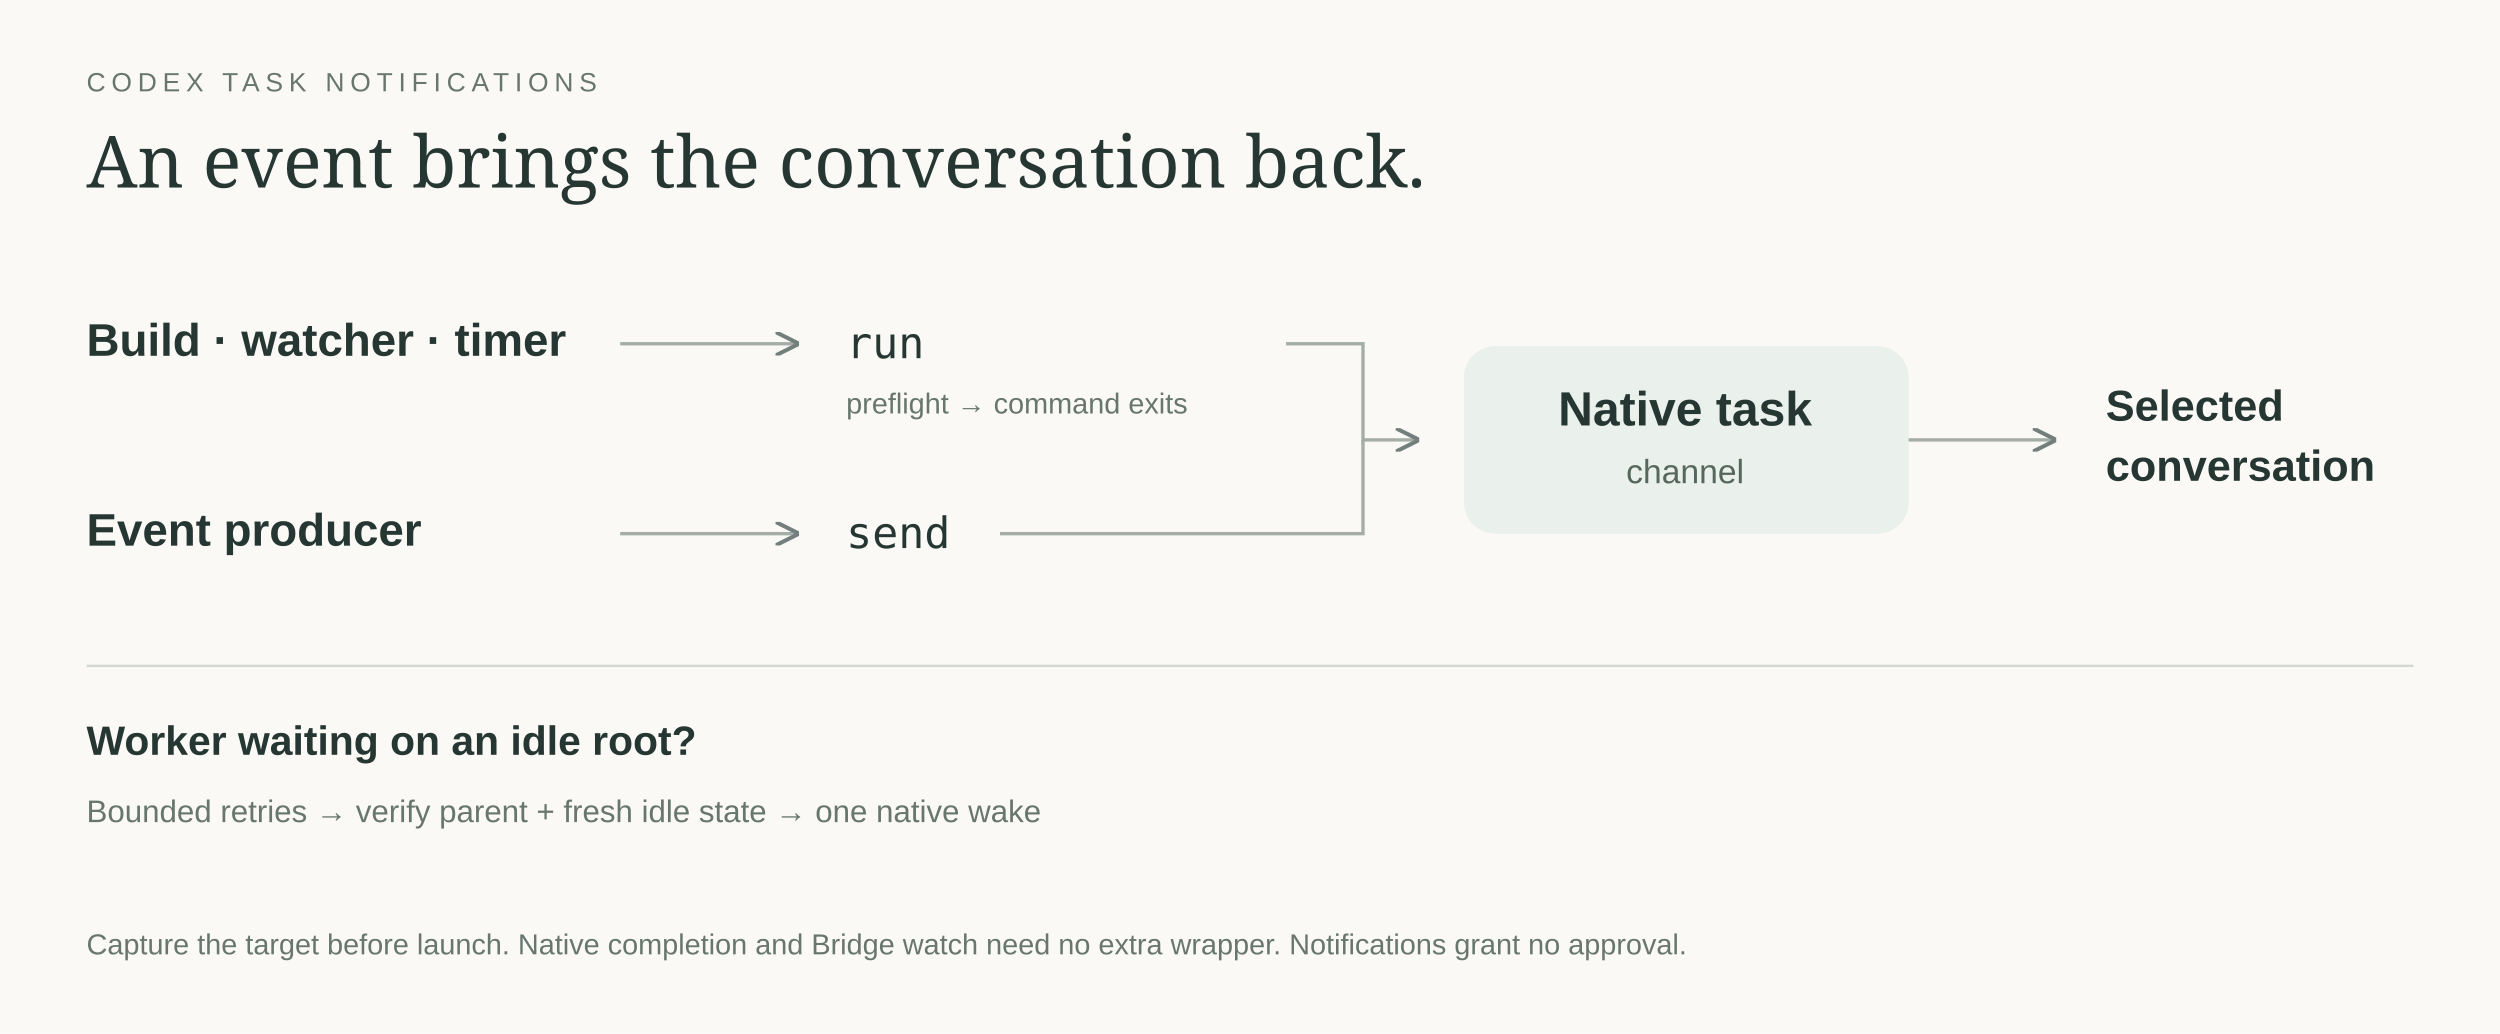
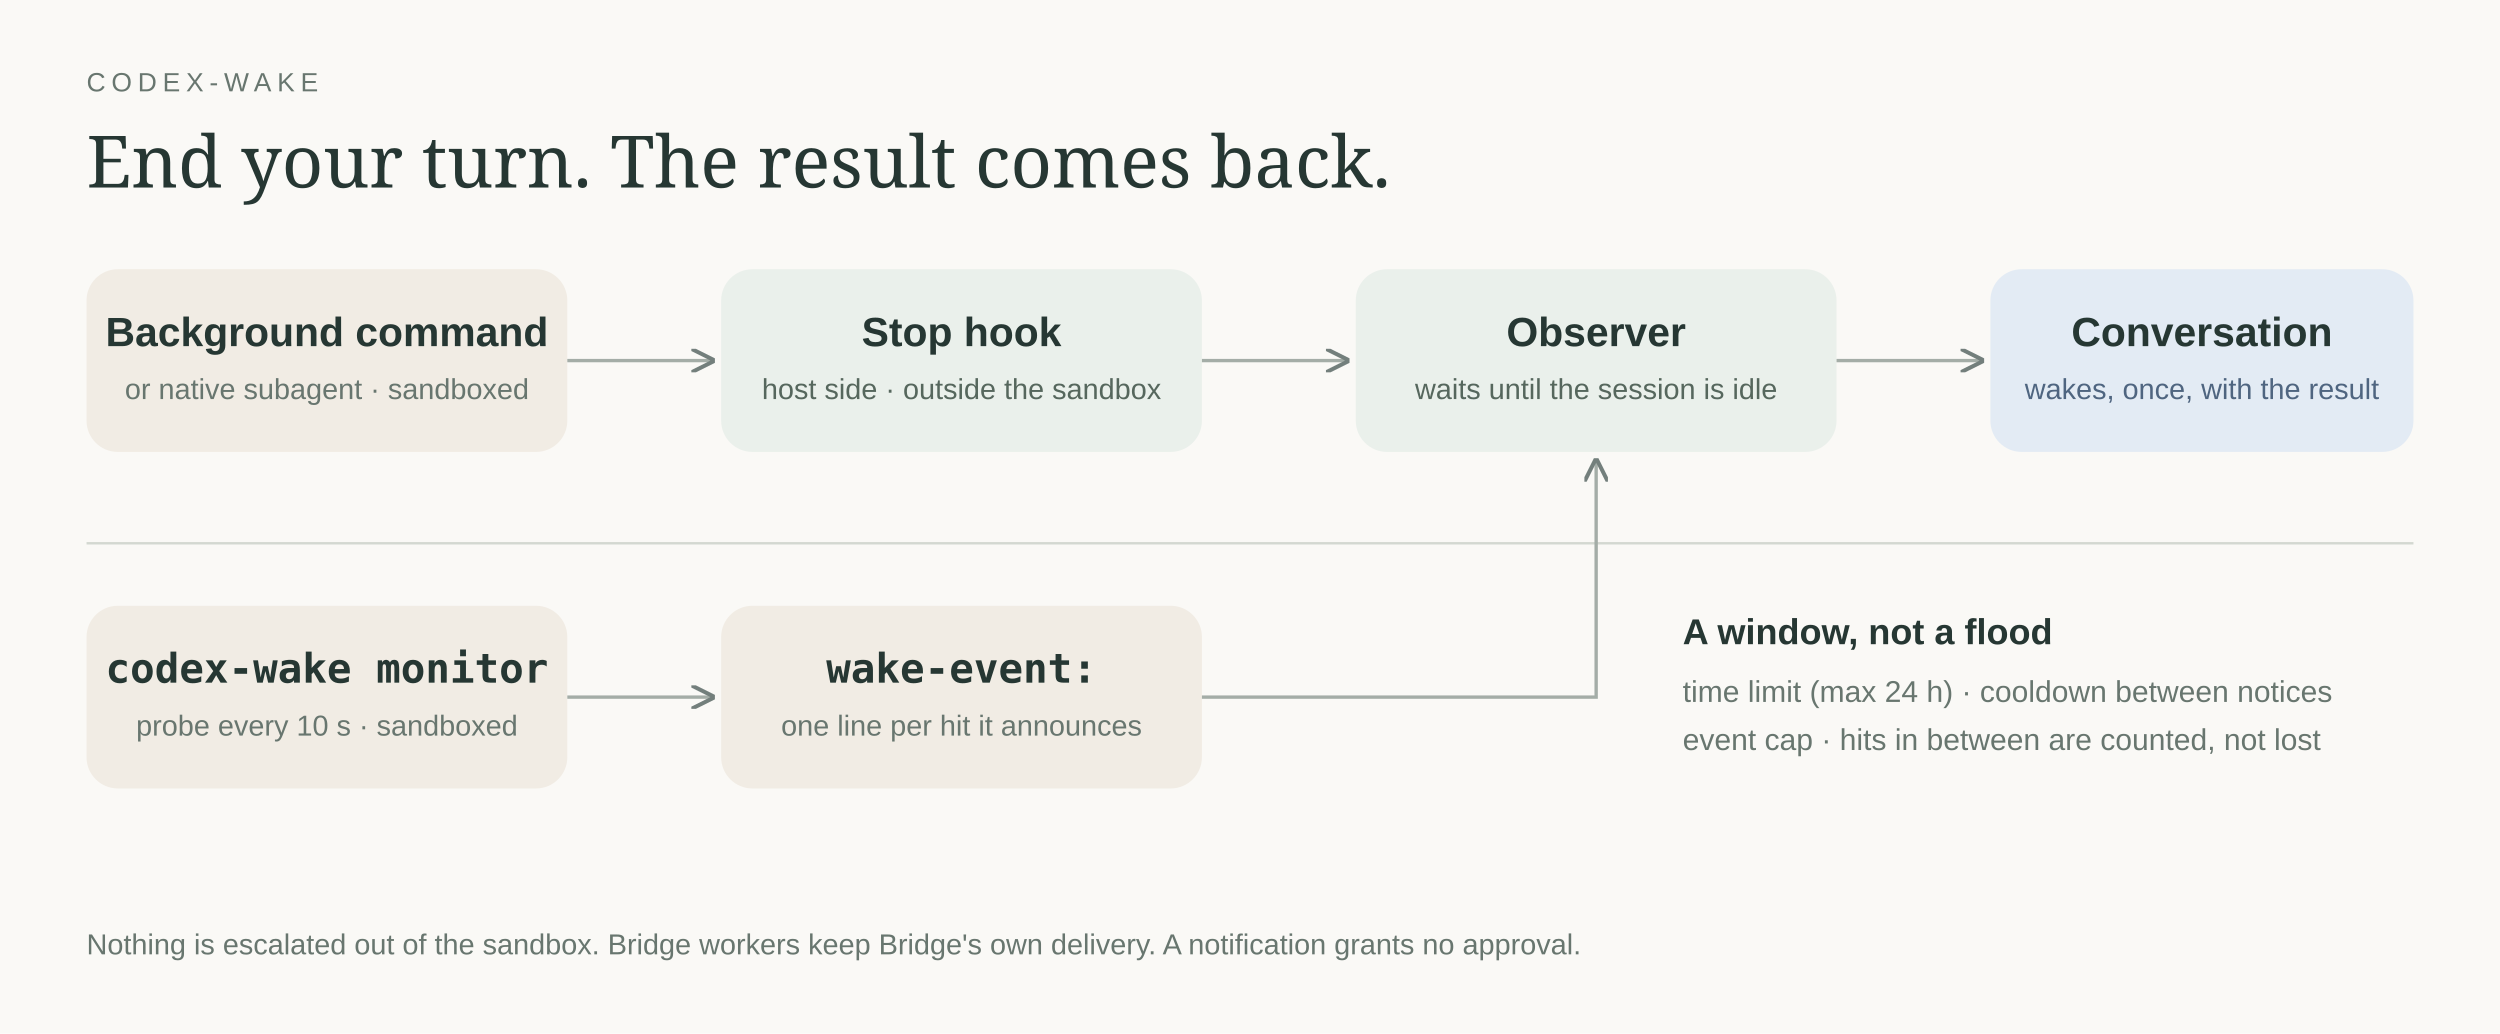
<svg xmlns="http://www.w3.org/2000/svg" width="1040" height="430" viewBox="0 0 1040 430" role="img" aria-labelledby="title desc">
  <defs>
    <marker id="arrow" markerWidth="7" markerHeight="7" refX="6" refY="3.5" orient="auto">
      <path d="M0 0L7 3.5L0 7" fill="none" stroke="#737f7c" stroke-width="1.2" />
    </marker>
  </defs>
  <rect width="1040" height="430" fill="#faf9f6" />
  <g font-family="Arial, Helvetica, sans-serif" fill="#263733">
-     <text x="36" y="38" font-size="11" letter-spacing="2.4" fill="#68766f">CODEX TASK NOTIFICATIONS</text>
-     <text x="36" y="78" font-family="Georgia, serif" font-size="30">An event brings the conversation back.</text>
-     <text x="36" y="148" font-size="19" font-weight="700">Build · watcher · timer</text>
-     <path d="M258 143H331" stroke="#a4ada7" stroke-width="1.4" fill="none" marker-end="url(#arrow)" />
-     <text x="352" y="149" font-family="monospace" font-size="18">run</text>
-     <text x="352" y="172" font-size="12" fill="#68766f">preflight → command exits</text>
-     <text x="36" y="227" font-size="19" font-weight="700">Event producer</text>
-     <path d="M258 222H331" stroke="#a4ada7" stroke-width="1.4" fill="none" marker-end="url(#arrow)" />
-     <text x="352" y="228" font-family="monospace" font-size="18">send</text>
-     <path d="M535 143H567V183H589" stroke="#a4ada7" stroke-width="1.4" fill="none" marker-end="url(#arrow)" />
-     <path d="M416 222H567V183" stroke="#a4ada7" stroke-width="1.4" fill="none" />
-     <rect x="609" y="144" width="185" height="78" rx="13" fill="#eaf0eb" />
-     <text x="701" y="177" text-anchor="middle" font-size="20" font-weight="700">Native task</text>
-     <text x="701" y="201" text-anchor="middle" font-size="14" fill="#56675d">channel</text>
-     <path d="M794 183H854" stroke="#a4ada7" stroke-width="1.4" fill="none" marker-end="url(#arrow)" />
-     <text x="876" y="175" font-size="18" font-weight="700">Selected</text>
-     <text x="876" y="200" font-size="18" font-weight="700">conversation</text>
-     <path d="M36 277H1004" stroke="#d3d8d1" />
-     <text x="36" y="314" font-size="17" font-weight="700">Worker waiting on an idle root?</text>
-     <text x="36" y="342" font-size="13" fill="#68766f">Bounded retries → verify parent + fresh idle state → one native wake</text>
-     <text x="36" y="397" font-size="12" fill="#68766f">Capture the target before launch. Native completion and Bridge watch need no extra wrapper. Notifications grant no approval.</text>
+     <text x="36" y="38" font-size="11" letter-spacing="2.4" fill="#68766f">CODEX-WAKE</text>
+     <text x="36" y="78" font-family="Georgia, serif" font-size="30">End your turn. The result comes back.</text>
+     <rect x="36" y="112" width="200" height="76" rx="13" fill="#f1ece4" />
+     <text x="136" y="144" text-anchor="middle" font-size="17" font-weight="700">Background command</text>
+     <text x="136" y="166" text-anchor="middle" font-size="12" fill="#68766f">or native subagent · sandboxed</text>
+     <path d="M236 150H296" stroke="#a4ada7" stroke-width="1.4" fill="none" marker-end="url(#arrow)" />
+     <rect x="300" y="112" width="200" height="76" rx="13" fill="#eaf0eb" />
+     <text x="400" y="144" text-anchor="middle" font-size="17" font-weight="700">Stop hook</text>
+     <text x="400" y="166" text-anchor="middle" font-size="12" fill="#56675d">host side · outside the sandbox</text>
+     <path d="M500 150H560" stroke="#a4ada7" stroke-width="1.4" fill="none" marker-end="url(#arrow)" />
+     <rect x="564" y="112" width="200" height="76" rx="13" fill="#eaf0eb" />
+     <text x="664" y="144" text-anchor="middle" font-size="17" font-weight="700">Observer</text>
+     <text x="664" y="166" text-anchor="middle" font-size="12" fill="#56675d">waits until the session is idle</text>
+     <path d="M764 150H824" stroke="#a4ada7" stroke-width="1.4" fill="none" marker-end="url(#arrow)" />
+     <rect x="828" y="112" width="176" height="76" rx="13" fill="#e3ebf4" />
+     <text x="916" y="144" text-anchor="middle" font-size="17" font-weight="700">Conversation</text>
+     <text x="916" y="166" text-anchor="middle" font-size="12" fill="#4f6580">wakes, once, with the result</text>
+     <path d="M36 226H1004" stroke="#d3d8d1" />
+     <rect x="36" y="252" width="200" height="76" rx="13" fill="#f1ece4" />
+     <text x="136" y="284" text-anchor="middle" font-size="17" font-weight="700" font-family="monospace">codex-wake monitor</text>
+     <text x="136" y="306" text-anchor="middle" font-size="12" fill="#68766f">probe every 10 s · sandboxed</text>
+     <path d="M236 290H296" stroke="#a4ada7" stroke-width="1.4" fill="none" marker-end="url(#arrow)" />
+     <rect x="300" y="252" width="200" height="76" rx="13" fill="#f1ece4" />
+     <text x="400" y="284" text-anchor="middle" font-size="17" font-weight="700" font-family="monospace">wake-event:</text>
+     <text x="400" y="306" text-anchor="middle" font-size="12" fill="#68766f">one line per hit it announces</text>
+     <path d="M500 290H664V192" stroke="#a4ada7" stroke-width="1.4" fill="none" marker-end="url(#arrow)" />
+     <text x="700" y="268" font-size="15" font-weight="700">A window, not a flood</text>
+     <text x="700" y="292" font-size="12.5" fill="#68766f">time limit (max 24 h) · cooldown between notices</text>
+     <text x="700" y="312" font-size="12.5" fill="#68766f">event cap · hits in between are counted, not lost</text>
+     <text x="36" y="397" font-size="12" fill="#68766f">Nothing is escalated out of the sandbox. Bridge workers keep Bridge's own delivery. A notification grants no approval.</text>
  </g>
</svg>
